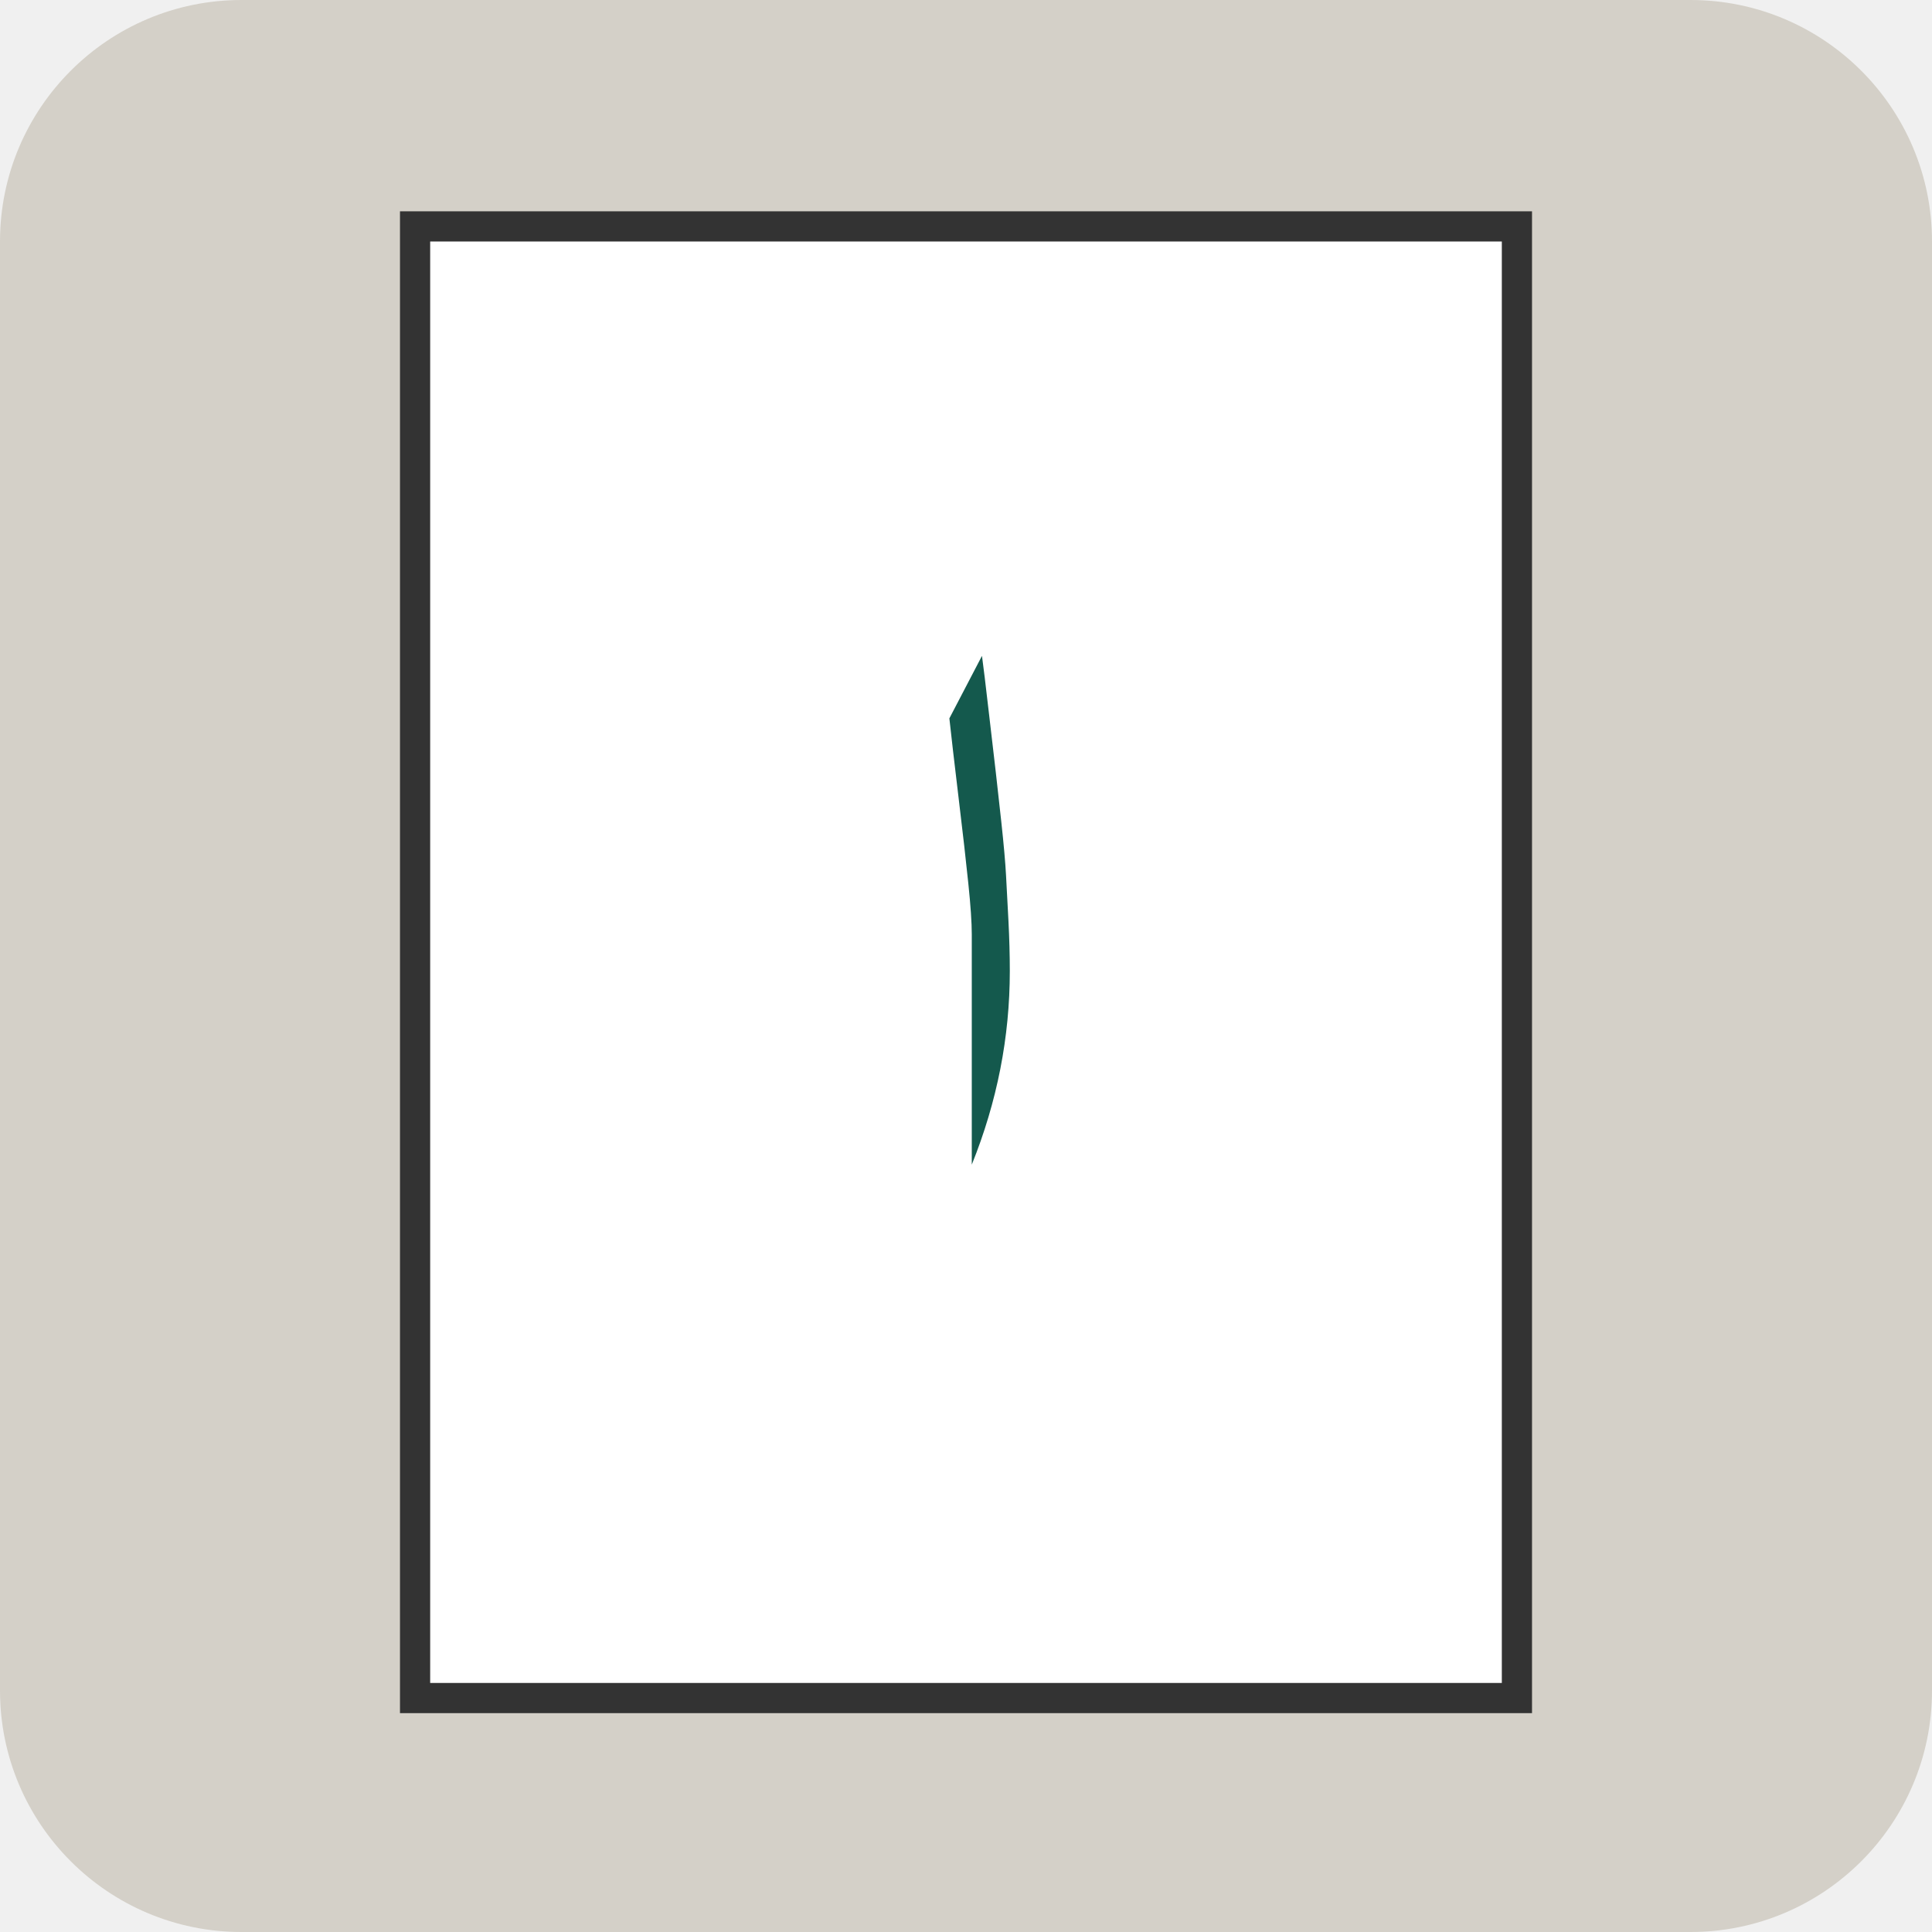
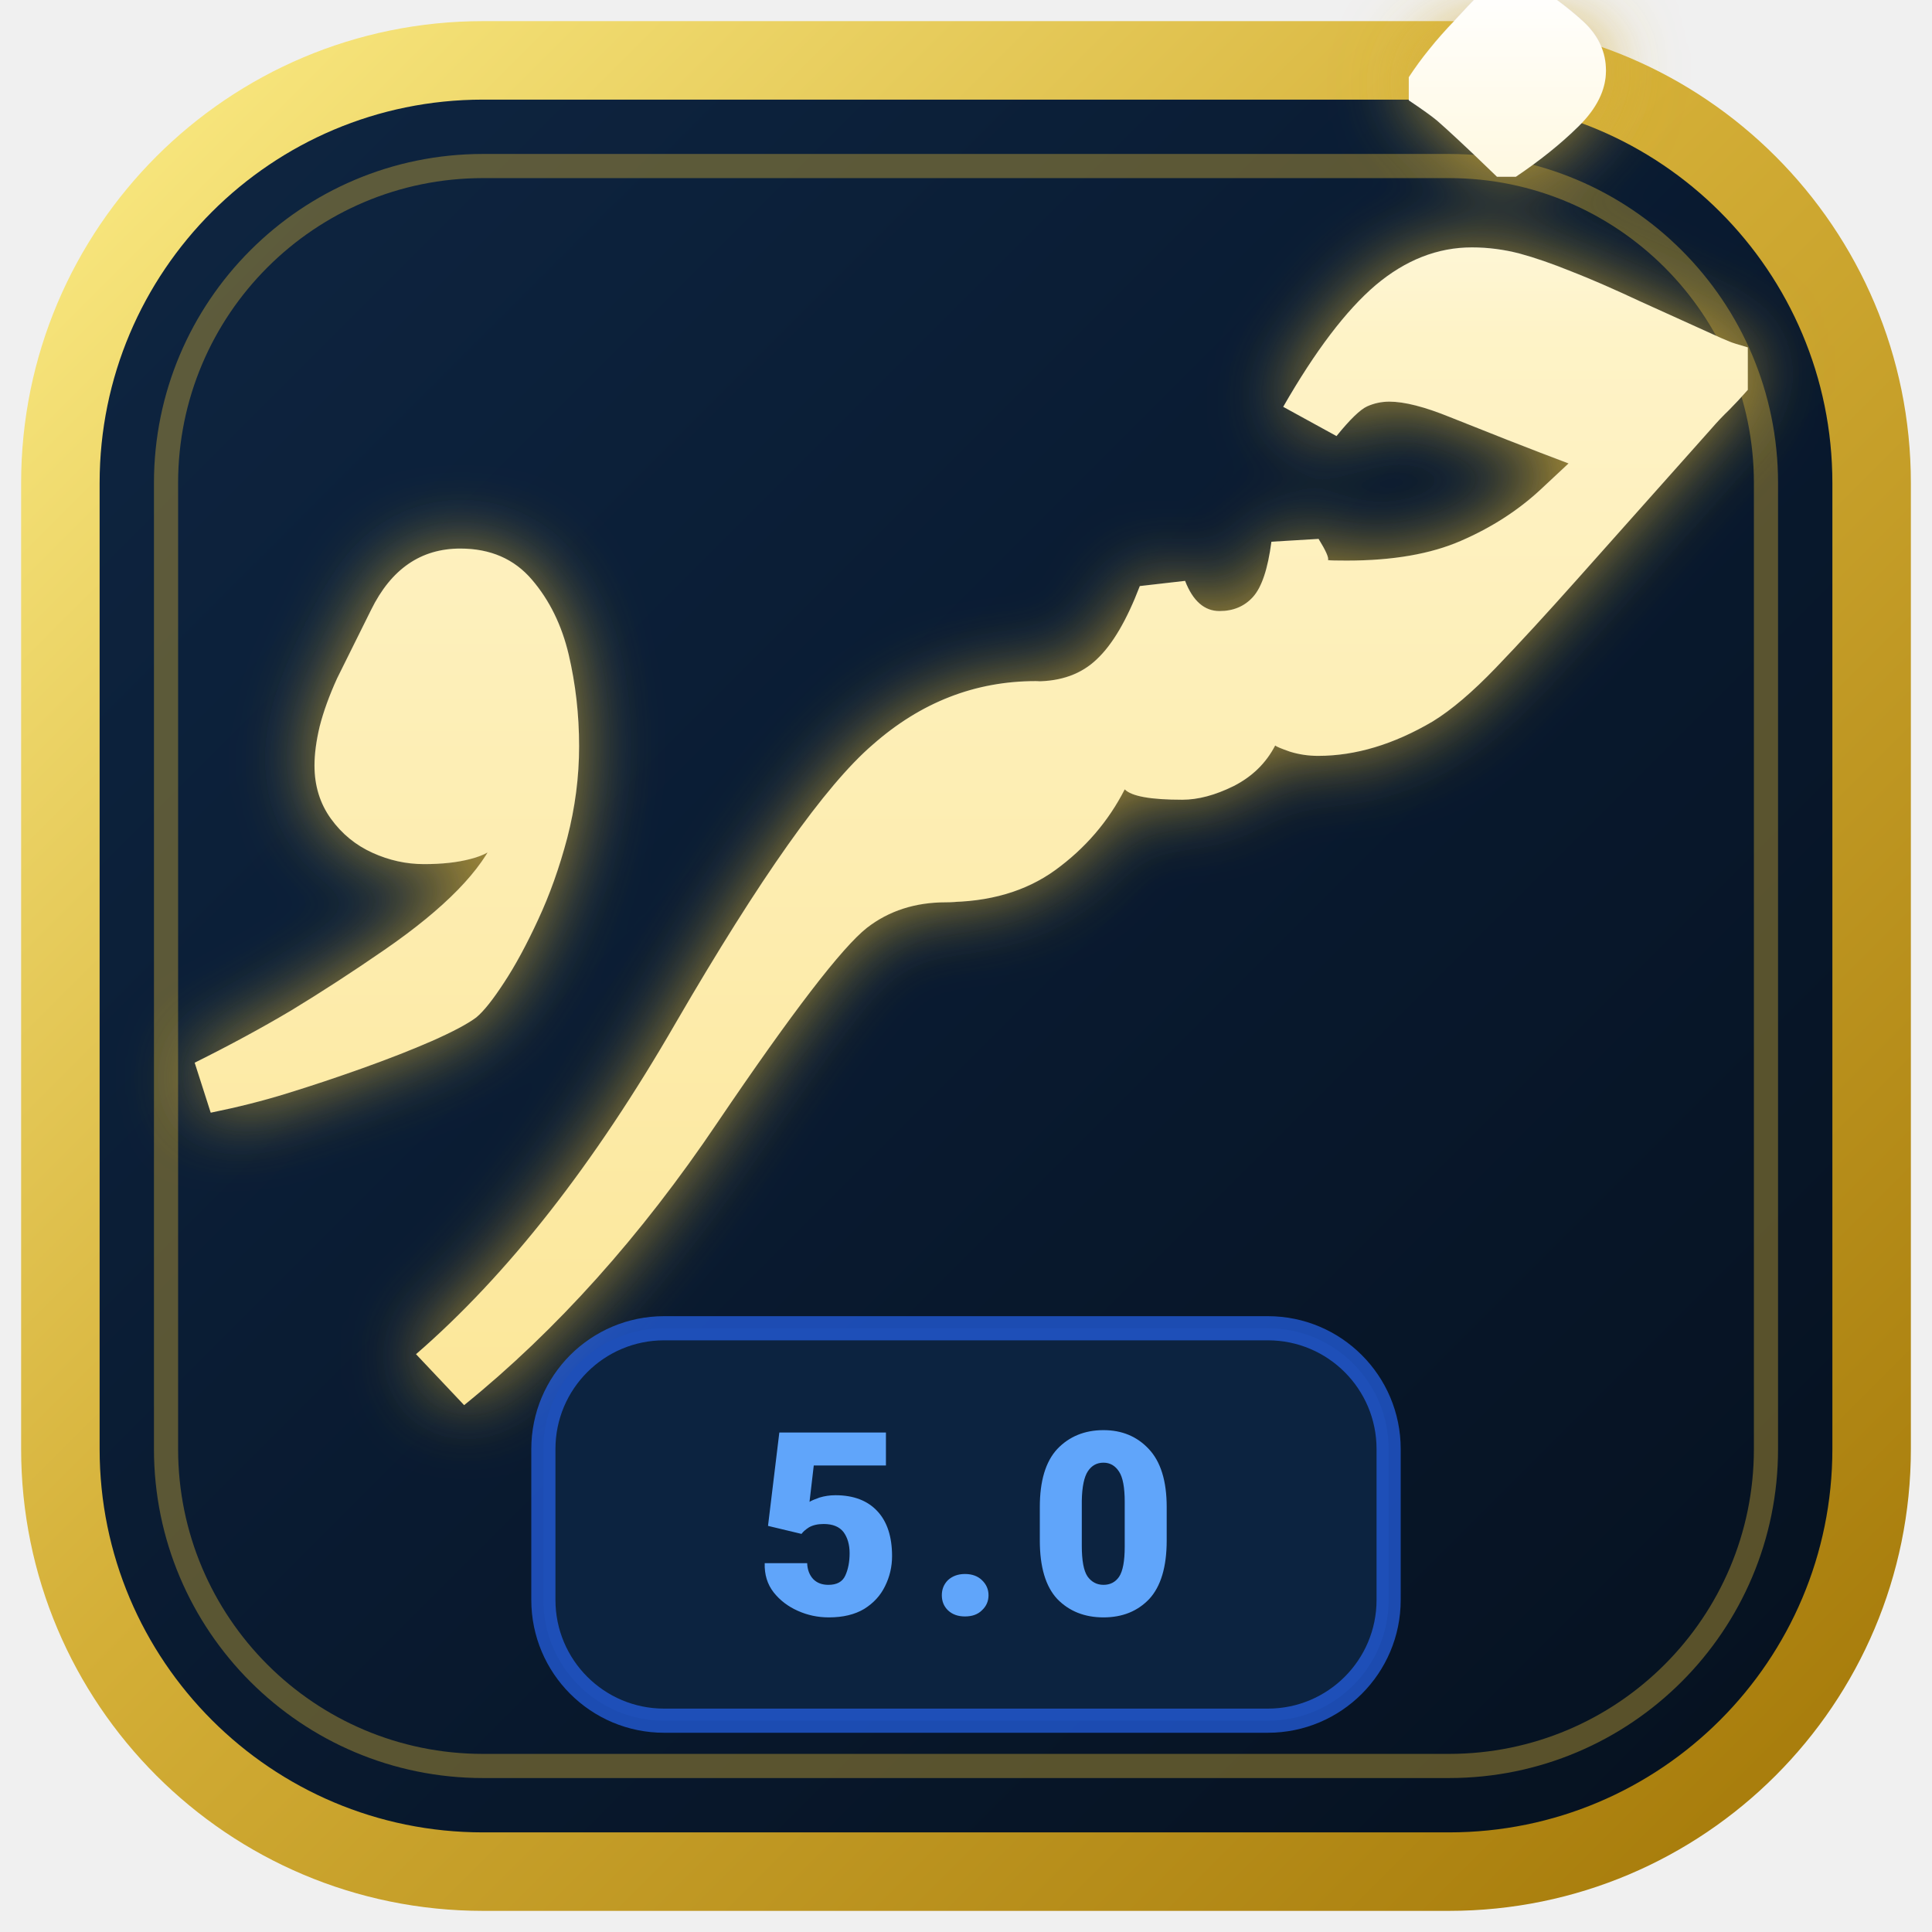
- <svg xmlns="http://www.w3.org/2000/svg" width="512" height="512" viewBox="0 0 512 512">
-   <rect width="512" height="512" rx="64" fill="#d4d0c8" />
-   <rect x="110" y="60" width="292" height="390" fill="white" stroke="#333" stroke-width="8" />
-   <text x="256" y="300" text-anchor="middle" font-size="180" fill="#14594d">ا</text>
+ <svg xmlns="http://www.w3.org/2000/svg" viewBox="0 0 64 64" width="64" height="64">
+   <defs>
+     <linearGradient id="khBg" x1="0" y1="0" x2="64" y2="64" gradientUnits="userSpaceOnUse">
+       <stop offset="0%" stop-color="#0f2744" />
+       <stop offset="50%" stop-color="#091a30" />
+       <stop offset="100%" stop-color="#05101d" />
+     </linearGradient>
+     <linearGradient id="khGold" x1="0" y1="0" x2="64" y2="64" gradientUnits="userSpaceOnUse">
+       <stop offset="0%" stop-color="#fef08a" />
+       <stop offset="45%" stop-color="#d4af37" />
+       <stop offset="100%" stop-color="#a17505" />
+     </linearGradient>
+     <linearGradient id="khTextGold" x1="0" y1="0" x2="0" y2="1">
+       <stop offset="0%" stop-color="#ffffff" />
+       <stop offset="25%" stop-color="#fef3c7" />
+       <stop offset="100%" stop-color="#fce79a" />
+     </linearGradient>
+     <filter id="khGlow" x="-20%" y="-20%" width="140%" height="140%">
+       <feDropShadow dx="0" dy="1" stdDeviation="1.5" flood-color="#000000" flood-opacity="0.6" />
+       <feDropShadow dx="0" dy="0" stdDeviation="1.2" flood-color="#d4af37" flood-opacity="0.8" />
+     </filter>
+   </defs>
+   <rect x="2" y="2" width="60" height="60" rx="14" fill="url(#khBg)" stroke="url(#khGold)" stroke-width="2.6" />
+   <rect x="5.5" y="5.5" width="53" height="53" rx="10.5" fill="none" stroke="#d4af37" stroke-width="0.8" stroke-opacity="0.4" />
+   <text x="32" y="34" font-family="'Jameel Noori Nastaleeq', 'Noto Nastaliq Urdu', 'Geeza Pro', 'Traditional Arabic', serif" font-size="28" font-weight="bold" fill="url(#khTextGold)" text-anchor="middle" filter="url(#khGlow)">خسرو</text>
+   <rect x="18" y="44" width="28" height="13" rx="4" fill="#0c2340" stroke="#2563eb" stroke-width="0.8" stroke-opacity="0.7" />
+   <text x="32" y="53.5" font-family="-apple-system, BlinkMacSystemFont, 'Segoe UI', Roboto, sans-serif" font-size="8.5" font-weight="800" letter-spacing="0.8" fill="#60a5fa" text-anchor="middle">5.0</text>
</svg>
